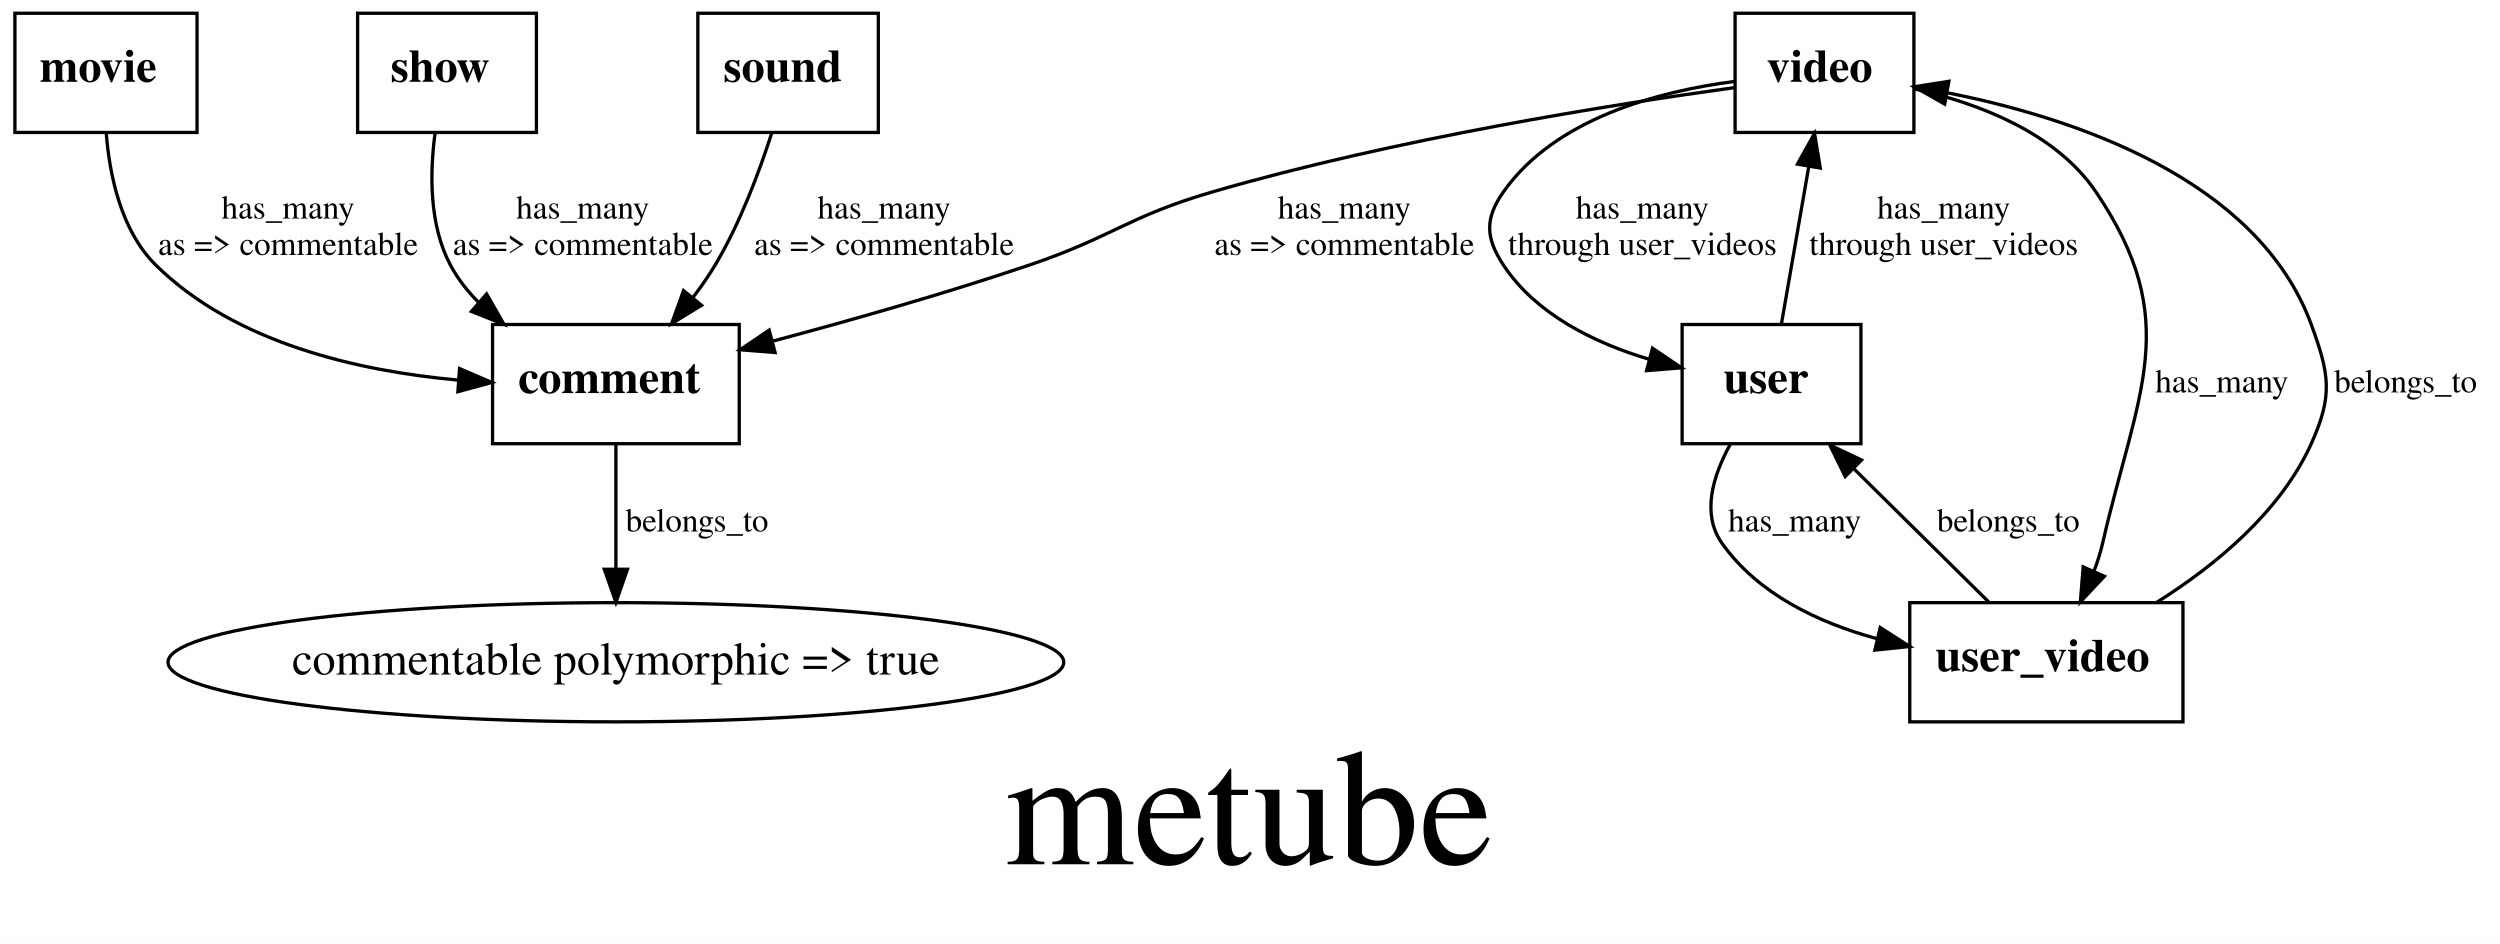
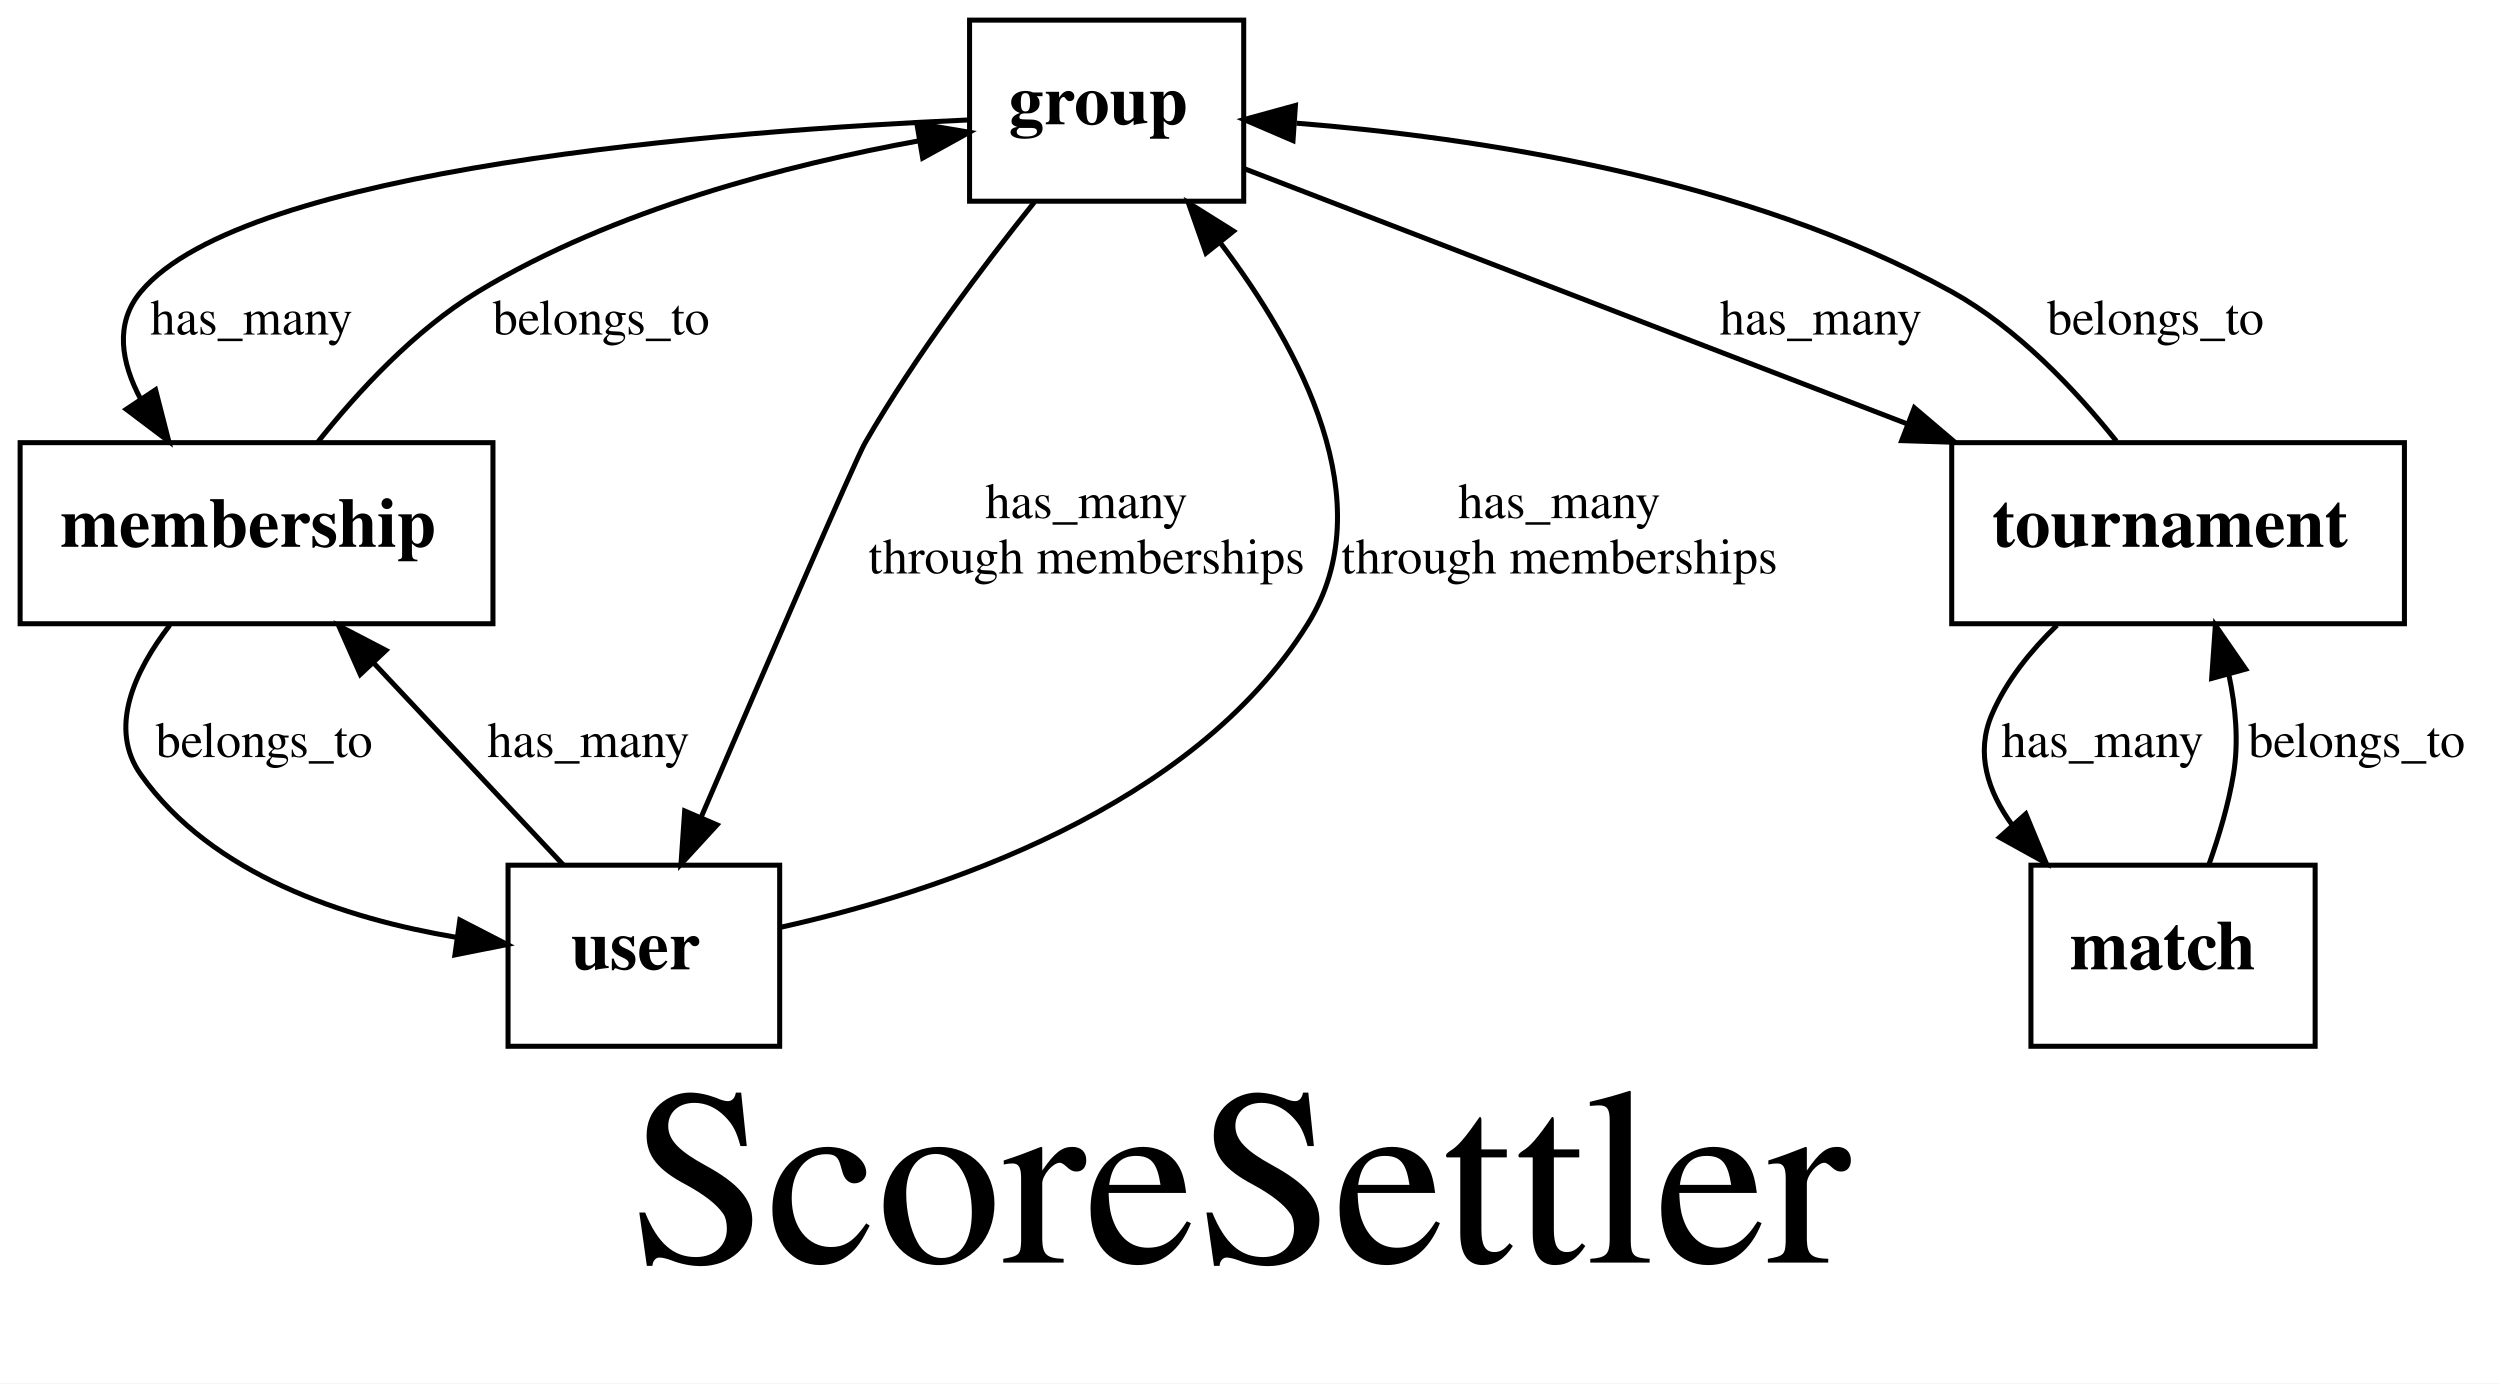
- <svg xmlns="http://www.w3.org/2000/svg" width="755pt" height="285pt" viewBox="0.00 0.00 755.00 285.00">
-   <g id="graph0" class="graph" transform="scale(1 1) rotate(0) translate(4 281)">
-     <polygon fill="white" stroke="none" points="-4,4 -4,-281 751,-281 751,4 -4,4" />
-     <text text-anchor="start" x="295.5" y="-20" font-family="Times,serif" font-size="14.00"> </text>
-     <text text-anchor="start" x="299.5" y="-20" font-family="Times,serif" font-size="50.00">metube</text>
-     <text text-anchor="start" x="447.5" y="-20" font-family="Times,serif" font-size="14.00"> </text>
+ <svg xmlns="http://www.w3.org/2000/svg" width="497pt" height="275pt" viewBox="0.00 0.00 497.00 275.00">
+   <g id="graph0" class="graph" transform="scale(1 1) rotate(0) translate(4 271)">
+     <polygon fill="white" stroke="none" points="-4,4 -4,-271 493,-271 493,4 -4,4" />
+     <text text-anchor="start" x="117" y="-20" font-family="Times,serif" font-size="14.00"> </text>
+     <text text-anchor="start" x="121" y="-20" font-family="Times,serif" font-size="50.00">ScoreSettler</text>
+     <text text-anchor="start" x="368" y="-20" font-family="Times,serif" font-size="14.00"> </text>
    <g id="node1" class="node">
-       <polygon fill="none" stroke="black" points="219.25,-183 144.75,-183 144.75,-147 219.25,-147 219.25,-183" />
-       <text text-anchor="start" x="152.5" y="-162.3" font-family="Times,serif" font-weight="bold" font-size="14.00">comment</text>
-       <text text-anchor="start" x="207.5" y="-162.3" font-family="Times,serif" font-size="14.00"> </text>
+       <polygon fill="none" stroke="black" points="243.25,-267 188.75,-267 188.75,-231 243.25,-231 243.25,-267" />
+       <text text-anchor="start" x="196.5" y="-246.3" font-family="Times,serif" font-weight="bold" font-size="14.00">group</text>
+       <text text-anchor="start" x="231.5" y="-246.3" font-family="Times,serif" font-size="14.00"> </text>
    </g>
-     <g id="node8" class="node">
-       <ellipse fill="none" stroke="black" cx="182" cy="-81" rx="135.258" ry="18" />
-       <text text-anchor="middle" x="182" y="-77.3" font-family="Times,serif" font-size="14.00">commentable polymorphic =&gt; true</text>
+     <g id="node3" class="node">
+       <polygon fill="none" stroke="black" points="94,-183 -7.10543e-15,-183 -7.10543e-15,-147 94,-147 94,-183" />
+       <text text-anchor="start" x="8" y="-162.3" font-family="Times,serif" font-weight="bold" font-size="14.00">membership</text>
+       <text text-anchor="start" x="82" y="-162.3" font-family="Times,serif" font-size="14.00"> </text>
    </g>
    <g id="edge1" class="edge">
-       <path fill="none" stroke="black" d="M182,-146.61C182,-135.774 182,-121.601 182,-109.291" />
-       <polygon fill="black" stroke="black" points="185.5,-109.084 182,-99.084 178.5,-109.084 185.5,-109.084" />
-       <text text-anchor="middle" x="206.5" y="-120.5" font-family="Times,serif" font-size="10.00">belongs_to </text>
+       <path fill="none" stroke="black" d="M188.407,-247.149C140.393,-245.024 44.619,-237.718 24,-213 18.73,-206.682 20.067,-198.953 23.996,-191.601" />
+       <polygon fill="black" stroke="black" points="26.927,-193.514 29.558,-183.251 21.101,-189.633 26.927,-193.514" />
+       <text text-anchor="middle" x="46" y="-204.5" font-family="Times,serif" font-size="10.00">has_many </text>
+     </g>
+     <g id="node4" class="node">
+       <polygon fill="none" stroke="black" points="474,-183 384,-183 384,-147 474,-147 474,-183" />
+       <text text-anchor="start" x="392" y="-162.3" font-family="Times,serif" font-weight="bold" font-size="14.00">tournament</text>
+       <text text-anchor="start" x="462" y="-162.3" font-family="Times,serif" font-size="14.00"> </text>
+     </g>
+     <g id="edge3" class="edge">
+       <path fill="none" stroke="black" d="M243.41,-237.448C276.558,-224.687 333.125,-202.91 375.116,-186.744" />
+       <polygon fill="black" stroke="black" points="376.571,-189.934 384.646,-183.075 374.056,-183.402 376.571,-189.934" />
+       <text text-anchor="middle" x="358" y="-204.5" font-family="Times,serif" font-size="10.00">has_many </text>
+     </g>
+     <g id="node5" class="node">
+       <polygon fill="none" stroke="black" points="151,-99 97,-99 97,-63 151,-63 151,-99" />
+       <text text-anchor="start" x="109.5" y="-78.3" font-family="Times,serif" font-weight="bold" font-size="14.00">user</text>
+       <text text-anchor="start" x="134.5" y="-78.3" font-family="Times,serif" font-size="14.00"> </text>
+     </g>
+     <g id="edge2" class="edge">
+       <path fill="none" stroke="black" d="M201.63,-230.805C191.445,-218.11 177.888,-200.131 168,-183 166.001,-179.536 147.828,-137.475 135.471,-108.737" />
+       <polygon fill="black" stroke="black" points="138.543,-107.019 131.379,-99.213 132.111,-109.782 138.543,-107.019" />
+       <text text-anchor="middle" x="212" y="-168" font-family="Times,serif" font-size="10.00">has_many </text>
+       <text text-anchor="middle" x="212" y="-157" font-family="Times,serif" font-size="10.00">through memberships</text>
    </g>
    <g id="node2" class="node">
-       <polygon fill="none" stroke="black" points="55.5,-277 0.5,-277 0.5,-241 55.5,-241 55.5,-277" />
-       <text text-anchor="start" x="8" y="-256.3" font-family="Times,serif" font-weight="bold" font-size="14.00">movie</text>
-       <text text-anchor="start" x="44" y="-256.3" font-family="Times,serif" font-size="14.00"> </text>
-     </g>
-     <g id="edge2" class="edge">
-       <path fill="none" stroke="black" d="M28.086,-240.767C29.089,-228.103 32.525,-211.364 43,-201 66.895,-177.359 104.271,-168.921 134.251,-166.225" />
-       <polygon fill="black" stroke="black" points="134.785,-169.696 144.512,-165.496 134.289,-162.714 134.785,-169.696" />
-       <text text-anchor="middle" x="83" y="-215" font-family="Times,serif" font-size="10.00">has_many </text>
-       <text text-anchor="middle" x="83" y="-204" font-family="Times,serif" font-size="10.00">as =&gt; commentable</text>
-     </g>
-     <g id="node3" class="node">
-       <polygon fill="none" stroke="black" points="158,-277 104,-277 104,-241 158,-241 158,-277" />
-       <text text-anchor="start" x="114" y="-256.3" font-family="Times,serif" font-weight="bold" font-size="14.00">show</text>
-       <text text-anchor="start" x="144" y="-256.3" font-family="Times,serif" font-size="14.00"> </text>
-     </g>
-     <g id="edge3" class="edge">
-       <path fill="none" stroke="black" d="M127.388,-240.776C125.8,-228.907 125.54,-213.146 132,-201 134.186,-196.89 137.095,-193.159 140.413,-189.799" />
-       <polygon fill="black" stroke="black" points="142.953,-192.23 148.212,-183.032 138.365,-186.943 142.953,-192.23" />
-       <text text-anchor="middle" x="172" y="-215" font-family="Times,serif" font-size="10.00">has_many </text>
-       <text text-anchor="middle" x="172" y="-204" font-family="Times,serif" font-size="10.00">as =&gt; commentable</text>
-     </g>
-     <g id="node4" class="node">
-       <polygon fill="none" stroke="black" points="261.25,-277 206.75,-277 206.75,-241 261.25,-241 261.25,-277" />
-       <text text-anchor="start" x="214.5" y="-256.3" font-family="Times,serif" font-weight="bold" font-size="14.00">sound</text>
-       <text text-anchor="start" x="249.5" y="-256.3" font-family="Times,serif" font-size="14.00"> </text>
+       <polygon fill="none" stroke="black" points="456.25,-99 399.75,-99 399.75,-63 456.25,-63 456.25,-99" />
+       <text text-anchor="start" x="407.5" y="-78.3" font-family="Times,serif" font-weight="bold" font-size="14.00">match</text>
+       <text text-anchor="start" x="444.5" y="-78.3" font-family="Times,serif" font-size="14.00"> </text>
    </g>
    <g id="edge4" class="edge">
-       <path fill="none" stroke="black" d="M229.071,-240.843C225.313,-229.148 219.507,-213.567 212,-201 210.038,-197.715 207.762,-194.436 205.358,-191.276" />
-       <polygon fill="black" stroke="black" points="207.857,-188.802 198.824,-183.264 202.432,-193.226 207.857,-188.802" />
-       <text text-anchor="middle" x="263" y="-215" font-family="Times,serif" font-size="10.00">has_many </text>
-       <text text-anchor="middle" x="263" y="-204" font-family="Times,serif" font-size="10.00">as =&gt; commentable</text>
+       <path fill="none" stroke="black" d="M435.142,-99.153C437.126,-104.743 439.007,-111.044 440,-117 441.085,-123.51 440.461,-130.462 439.078,-136.968" />
+       <polygon fill="black" stroke="black" points="435.679,-136.129 436.415,-146.698 442.431,-137.977 435.679,-136.129" />
+       <text text-anchor="middle" x="464.5" y="-120.5" font-family="Times,serif" font-size="10.00">belongs_to </text>
    </g>
-     <g id="node5" class="node">
-       <polygon fill="none" stroke="black" points="558,-183 504,-183 504,-147 558,-147 558,-183" />
-       <text text-anchor="start" x="516.5" y="-162.3" font-family="Times,serif" font-weight="bold" font-size="14.00">user</text>
-       <text text-anchor="start" x="541.5" y="-162.3" font-family="Times,serif" font-size="14.00"> </text>
-     </g>
-     <g id="node6" class="node">
-       <polygon fill="none" stroke="black" points="655.25,-99 572.75,-99 572.75,-63 655.25,-63 655.25,-99" />
-       <text text-anchor="start" x="580.5" y="-78.3" font-family="Times,serif" font-weight="bold" font-size="14.00">user_video</text>
-       <text text-anchor="start" x="643.5" y="-78.3" font-family="Times,serif" font-size="14.00"> </text>
+     <g id="edge6" class="edge">
+       <path fill="none" stroke="black" d="M59.092,-183.009C67.084,-193.086 78.388,-205.343 91,-213 117.954,-229.366 152.787,-238.298 178.834,-243.032" />
+       <polygon fill="black" stroke="black" points="178.258,-246.485 188.703,-244.704 179.427,-239.583 178.258,-246.485" />
+       <text text-anchor="middle" x="115.5" y="-204.5" font-family="Times,serif" font-size="10.00">belongs_to </text>
    </g>
    <g id="edge5" class="edge">
-       <path fill="none" stroke="black" d="M518.515,-146.774C513.32,-137.345 509.783,-125.822 516,-117 526.845,-101.612 545.098,-92.952 562.932,-88.092" />
-       <polygon fill="black" stroke="black" points="563.824,-91.478 572.746,-85.765 562.209,-84.667 563.824,-91.478" />
-       <text text-anchor="middle" x="538" y="-120.5" font-family="Times,serif" font-size="10.00">has_many </text>
+       <path fill="none" stroke="black" d="M29.762,-146.727C22.674,-137.501 17.482,-126.187 24,-117 38.15,-97.056 64.572,-88.387 86.704,-84.662" />
+       <polygon fill="black" stroke="black" points="87.416,-88.096 96.831,-83.239 86.441,-81.165 87.416,-88.096" />
+       <text text-anchor="middle" x="48.5" y="-120.5" font-family="Times,serif" font-size="10.00">belongs_to </text>
    </g>
-     <g id="node7" class="node">
-       <polygon fill="none" stroke="black" points="574,-277 520,-277 520,-241 574,-241 574,-277" />
-       <text text-anchor="start" x="529.5" y="-256.3" font-family="Times,serif" font-weight="bold" font-size="14.00">video</text>
-       <text text-anchor="start" x="560.5" y="-256.3" font-family="Times,serif" font-size="14.00"> </text>
-     </g>
-     <g id="edge6" class="edge">
-       <path fill="none" stroke="black" d="M533.996,-183.227C536.317,-196.57 539.576,-215.311 542.251,-230.691" />
-       <polygon fill="black" stroke="black" points="538.829,-231.443 543.991,-240.696 545.725,-230.244 538.829,-231.443" />
-       <text text-anchor="middle" x="583" y="-215" font-family="Times,serif" font-size="10.00">has_many </text>
-       <text text-anchor="middle" x="583" y="-204" font-family="Times,serif" font-size="10.00">through user_videos</text>
+     <g id="edge7" class="edge">
+       <path fill="none" stroke="black" d="M416.733,-183.309C408.598,-193.499 397.041,-205.769 384,-213 343.149,-235.65 289.324,-243.685 253.737,-246.51" />
+       <polygon fill="black" stroke="black" points="253.048,-243.049 243.313,-247.23 253.531,-250.033 253.048,-243.049" />
+       <text text-anchor="middle" x="424.5" y="-204.5" font-family="Times,serif" font-size="10.00">belongs_to </text>
    </g>
    <g id="edge8" class="edge">
-       <path fill="none" stroke="black" d="M596.708,-99.084C584.923,-110.726 569.134,-126.325 555.987,-139.314" />
-       <polygon fill="black" stroke="black" points="553.256,-137.092 548.602,-146.61 558.176,-142.072 553.256,-137.092" />
-       <text text-anchor="middle" x="602.5" y="-120.5" font-family="Times,serif" font-size="10.00">belongs_to </text>
-     </g>
-     <g id="edge7" class="edge">
-       <path fill="none" stroke="black" d="M647.348,-99.1C664.89,-110.126 684.652,-126.284 694,-147 700.581,-161.584 699.52,-167.982 694,-183 677.827,-226.999 622.28,-245.392 584.295,-252.938" />
-       <polygon fill="black" stroke="black" points="583.308,-249.56 574.095,-254.791 584.559,-256.447 583.308,-249.56" />
-       <text text-anchor="middle" x="722.5" y="-162.5" font-family="Times,serif" font-size="10.00">belongs_to </text>
-     </g>
-     <g id="edge11" class="edge">
-       <path fill="none" stroke="black" d="M519.963,-254.558C483.581,-249.549 417.073,-239.06 362,-223 336.725,-215.63 331.934,-209.45 307,-201 281.601,-192.392 252.805,-184.224 229.259,-177.947" />
-       <polygon fill="black" stroke="black" points="230.076,-174.543 219.514,-175.377 228.291,-181.311 230.076,-174.543" />
-       <text text-anchor="middle" x="402" y="-215" font-family="Times,serif" font-size="10.00">has_many </text>
-       <text text-anchor="middle" x="402" y="-204" font-family="Times,serif" font-size="10.00">as =&gt; commentable</text>
+       <path fill="none" stroke="black" d="M404.931,-146.702C399.694,-141.644 394.867,-135.66 392,-129 388.669,-121.265 391.159,-113.666 396.084,-106.909" />
+       <polygon fill="black" stroke="black" points="398.733,-109.197 402.781,-99.406 393.511,-104.536 398.733,-109.197" />
+       <text text-anchor="middle" x="414" y="-120.5" font-family="Times,serif" font-size="10.00">has_many </text>
    </g>
    <g id="edge10" class="edge">
-       <path fill="none" stroke="black" d="M519.724,-256.39C496.903,-253.433 465.639,-245.27 450,-223 444.381,-214.998 444.63,-209.171 450,-201 459.825,-186.052 477.538,-177.459 493.9,-172.533" />
-       <polygon fill="black" stroke="black" points="495.053,-175.849 503.831,-169.916 493.269,-169.08 495.053,-175.849" />
-       <text text-anchor="middle" x="492" y="-215" font-family="Times,serif" font-size="10.00">has_many </text>
-       <text text-anchor="middle" x="492" y="-204" font-family="Times,serif" font-size="10.00">through user_videos</text>
+       <path fill="none" stroke="black" d="M151.192,-86.657C182.674,-93.662 233.125,-110.238 256,-147 270.954,-171.032 254.627,-201.598 238.557,-222.779" />
+       <polygon fill="black" stroke="black" points="235.752,-220.682 232.244,-230.68 241.221,-225.052 235.752,-220.682" />
+       <text text-anchor="middle" x="306" y="-168" font-family="Times,serif" font-size="10.00">has_many </text>
+       <text text-anchor="middle" x="306" y="-157" font-family="Times,serif" font-size="10.00">through memberships</text>
    </g>
    <g id="edge9" class="edge">
-       <path fill="none" stroke="black" d="M574.377,-254.104C593.145,-249.864 616.779,-241.083 629,-223 655.385,-183.96 641.562,-162.92 631,-117 630.347,-114.161 629.432,-111.285 628.361,-108.466" />
-       <polygon fill="black" stroke="black" points="631.522,-106.961 624.276,-99.231 625.12,-109.792 631.522,-106.961" />
-       <text text-anchor="middle" x="667" y="-162.5" font-family="Times,serif" font-size="10.00">has_many </text>
+       <path fill="none" stroke="black" d="M107.958,-99.084C97.025,-110.726 82.378,-126.325 70.181,-139.314" />
+       <polygon fill="black" stroke="black" points="67.624,-136.924 63.33,-146.61 72.727,-141.716 67.624,-136.924" />
+       <text text-anchor="middle" x="113" y="-120.5" font-family="Times,serif" font-size="10.00">has_many </text>
    </g>
  </g>
</svg>
